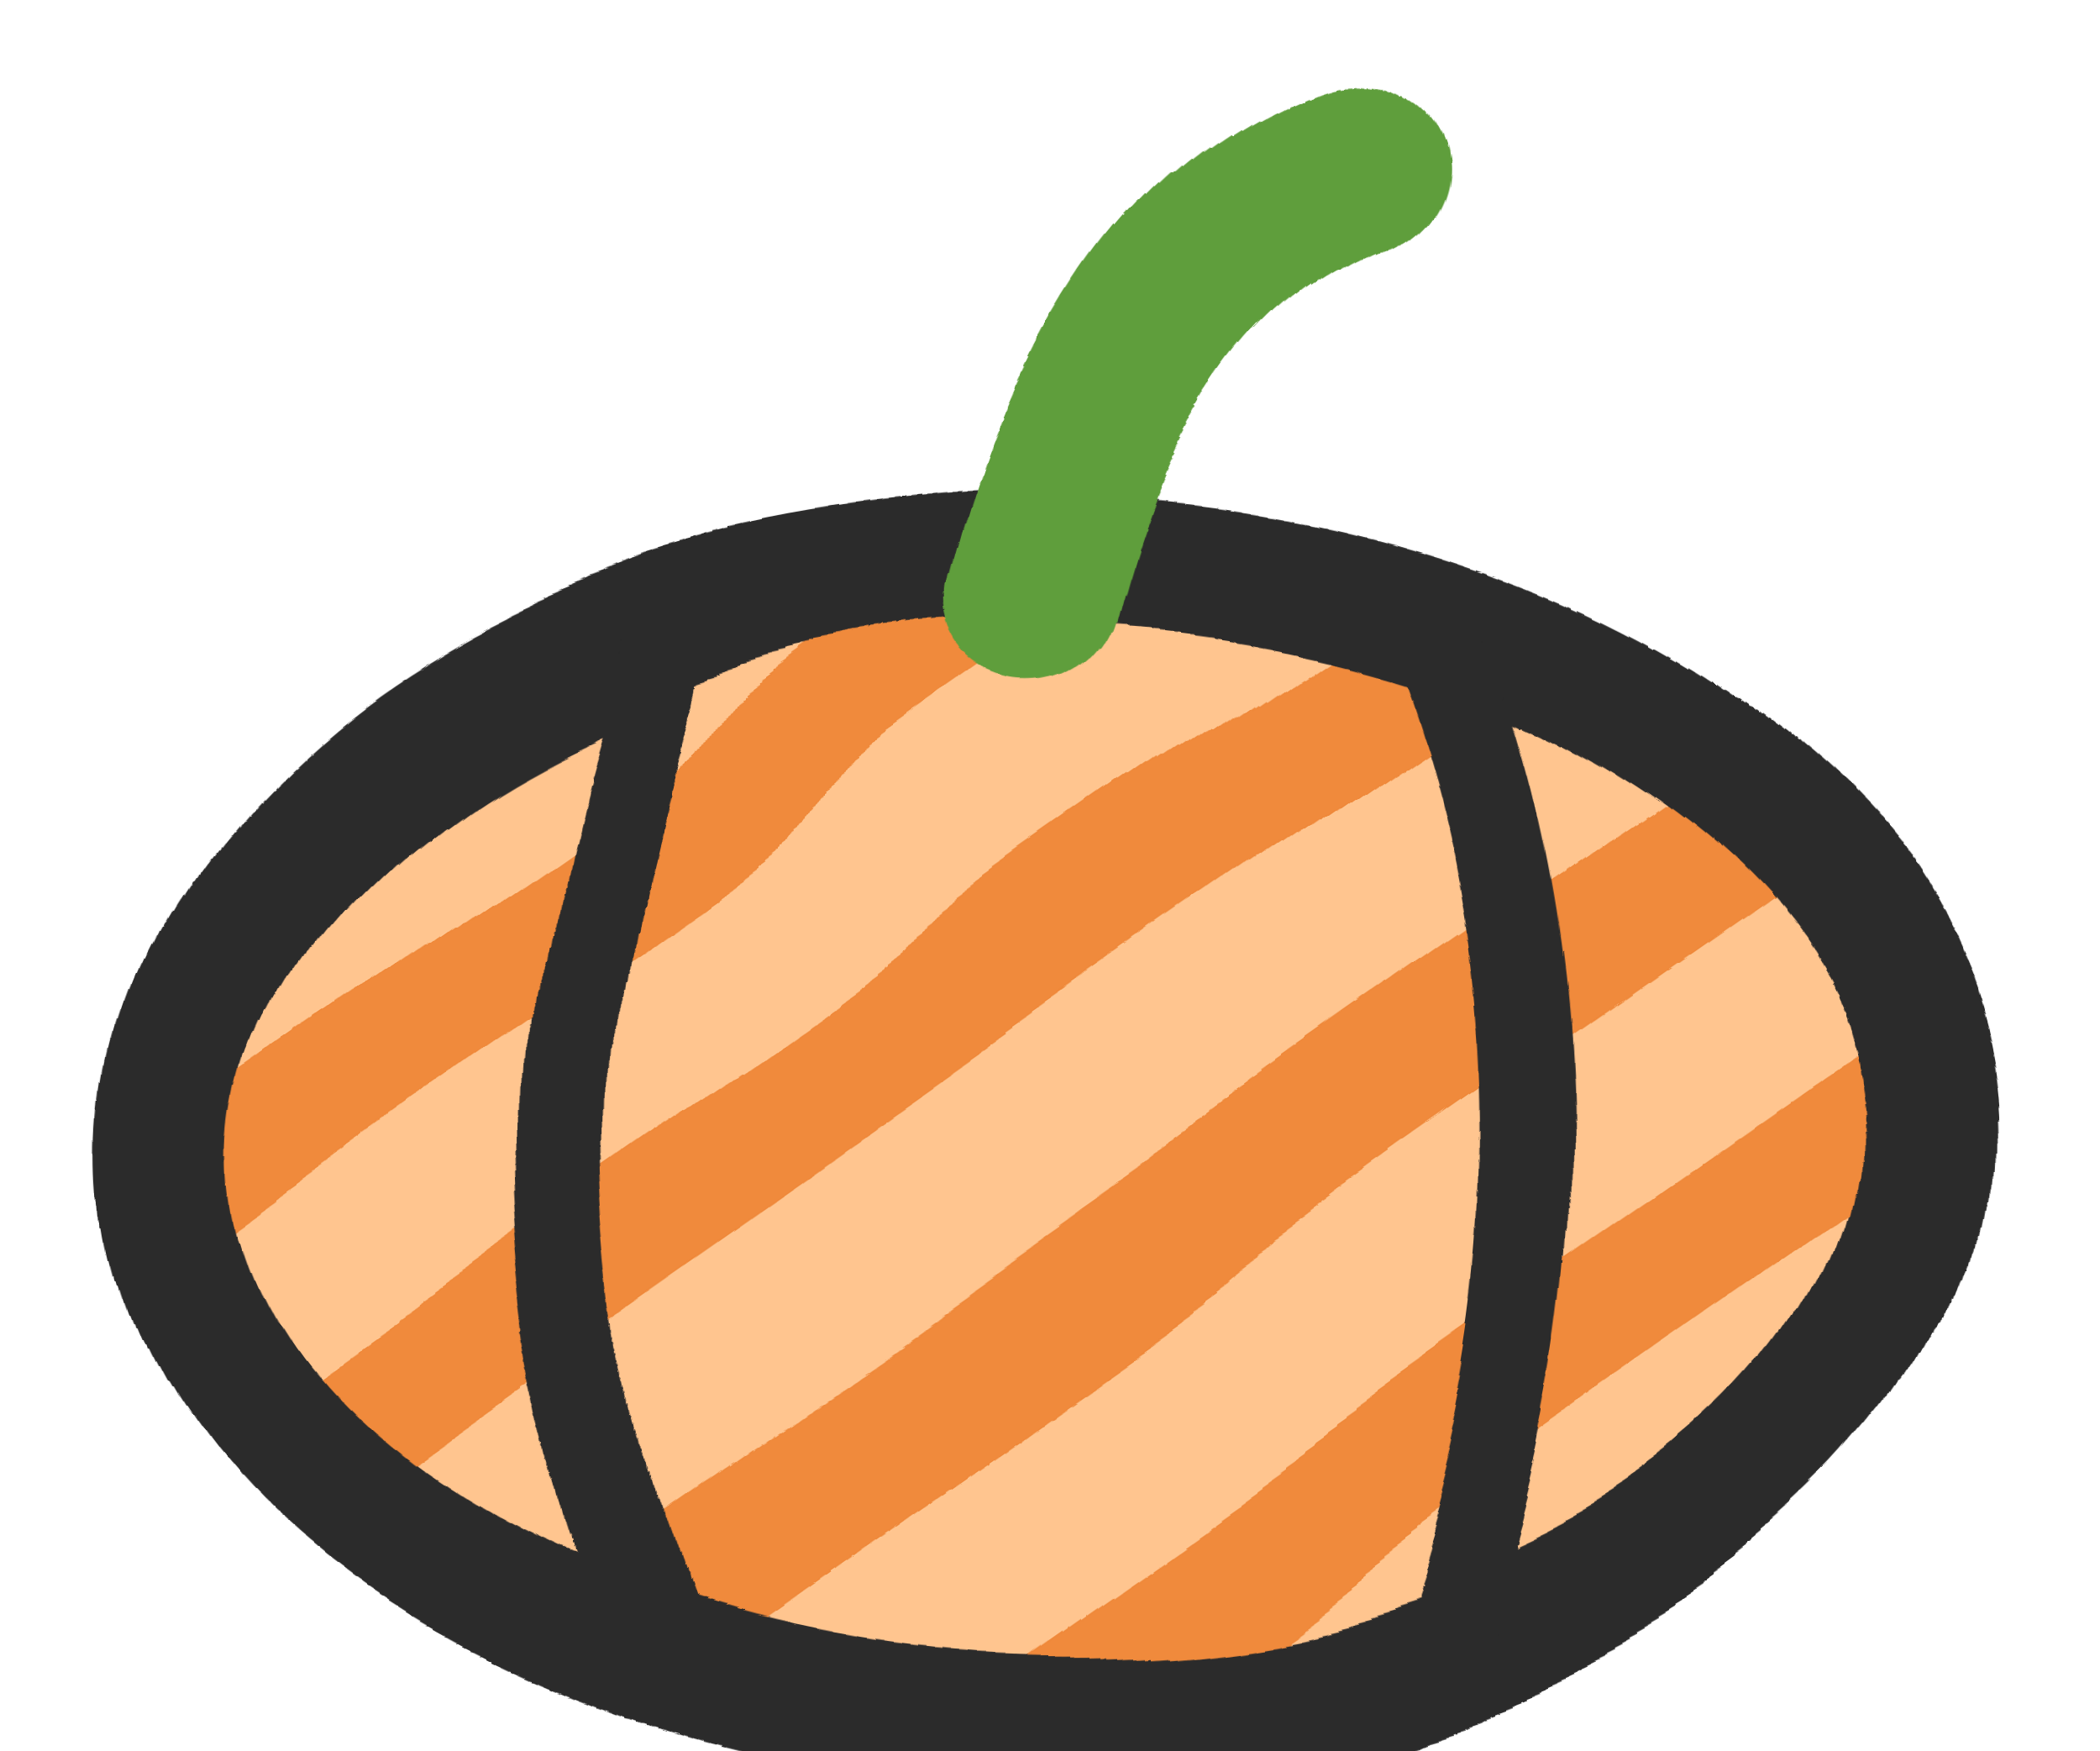
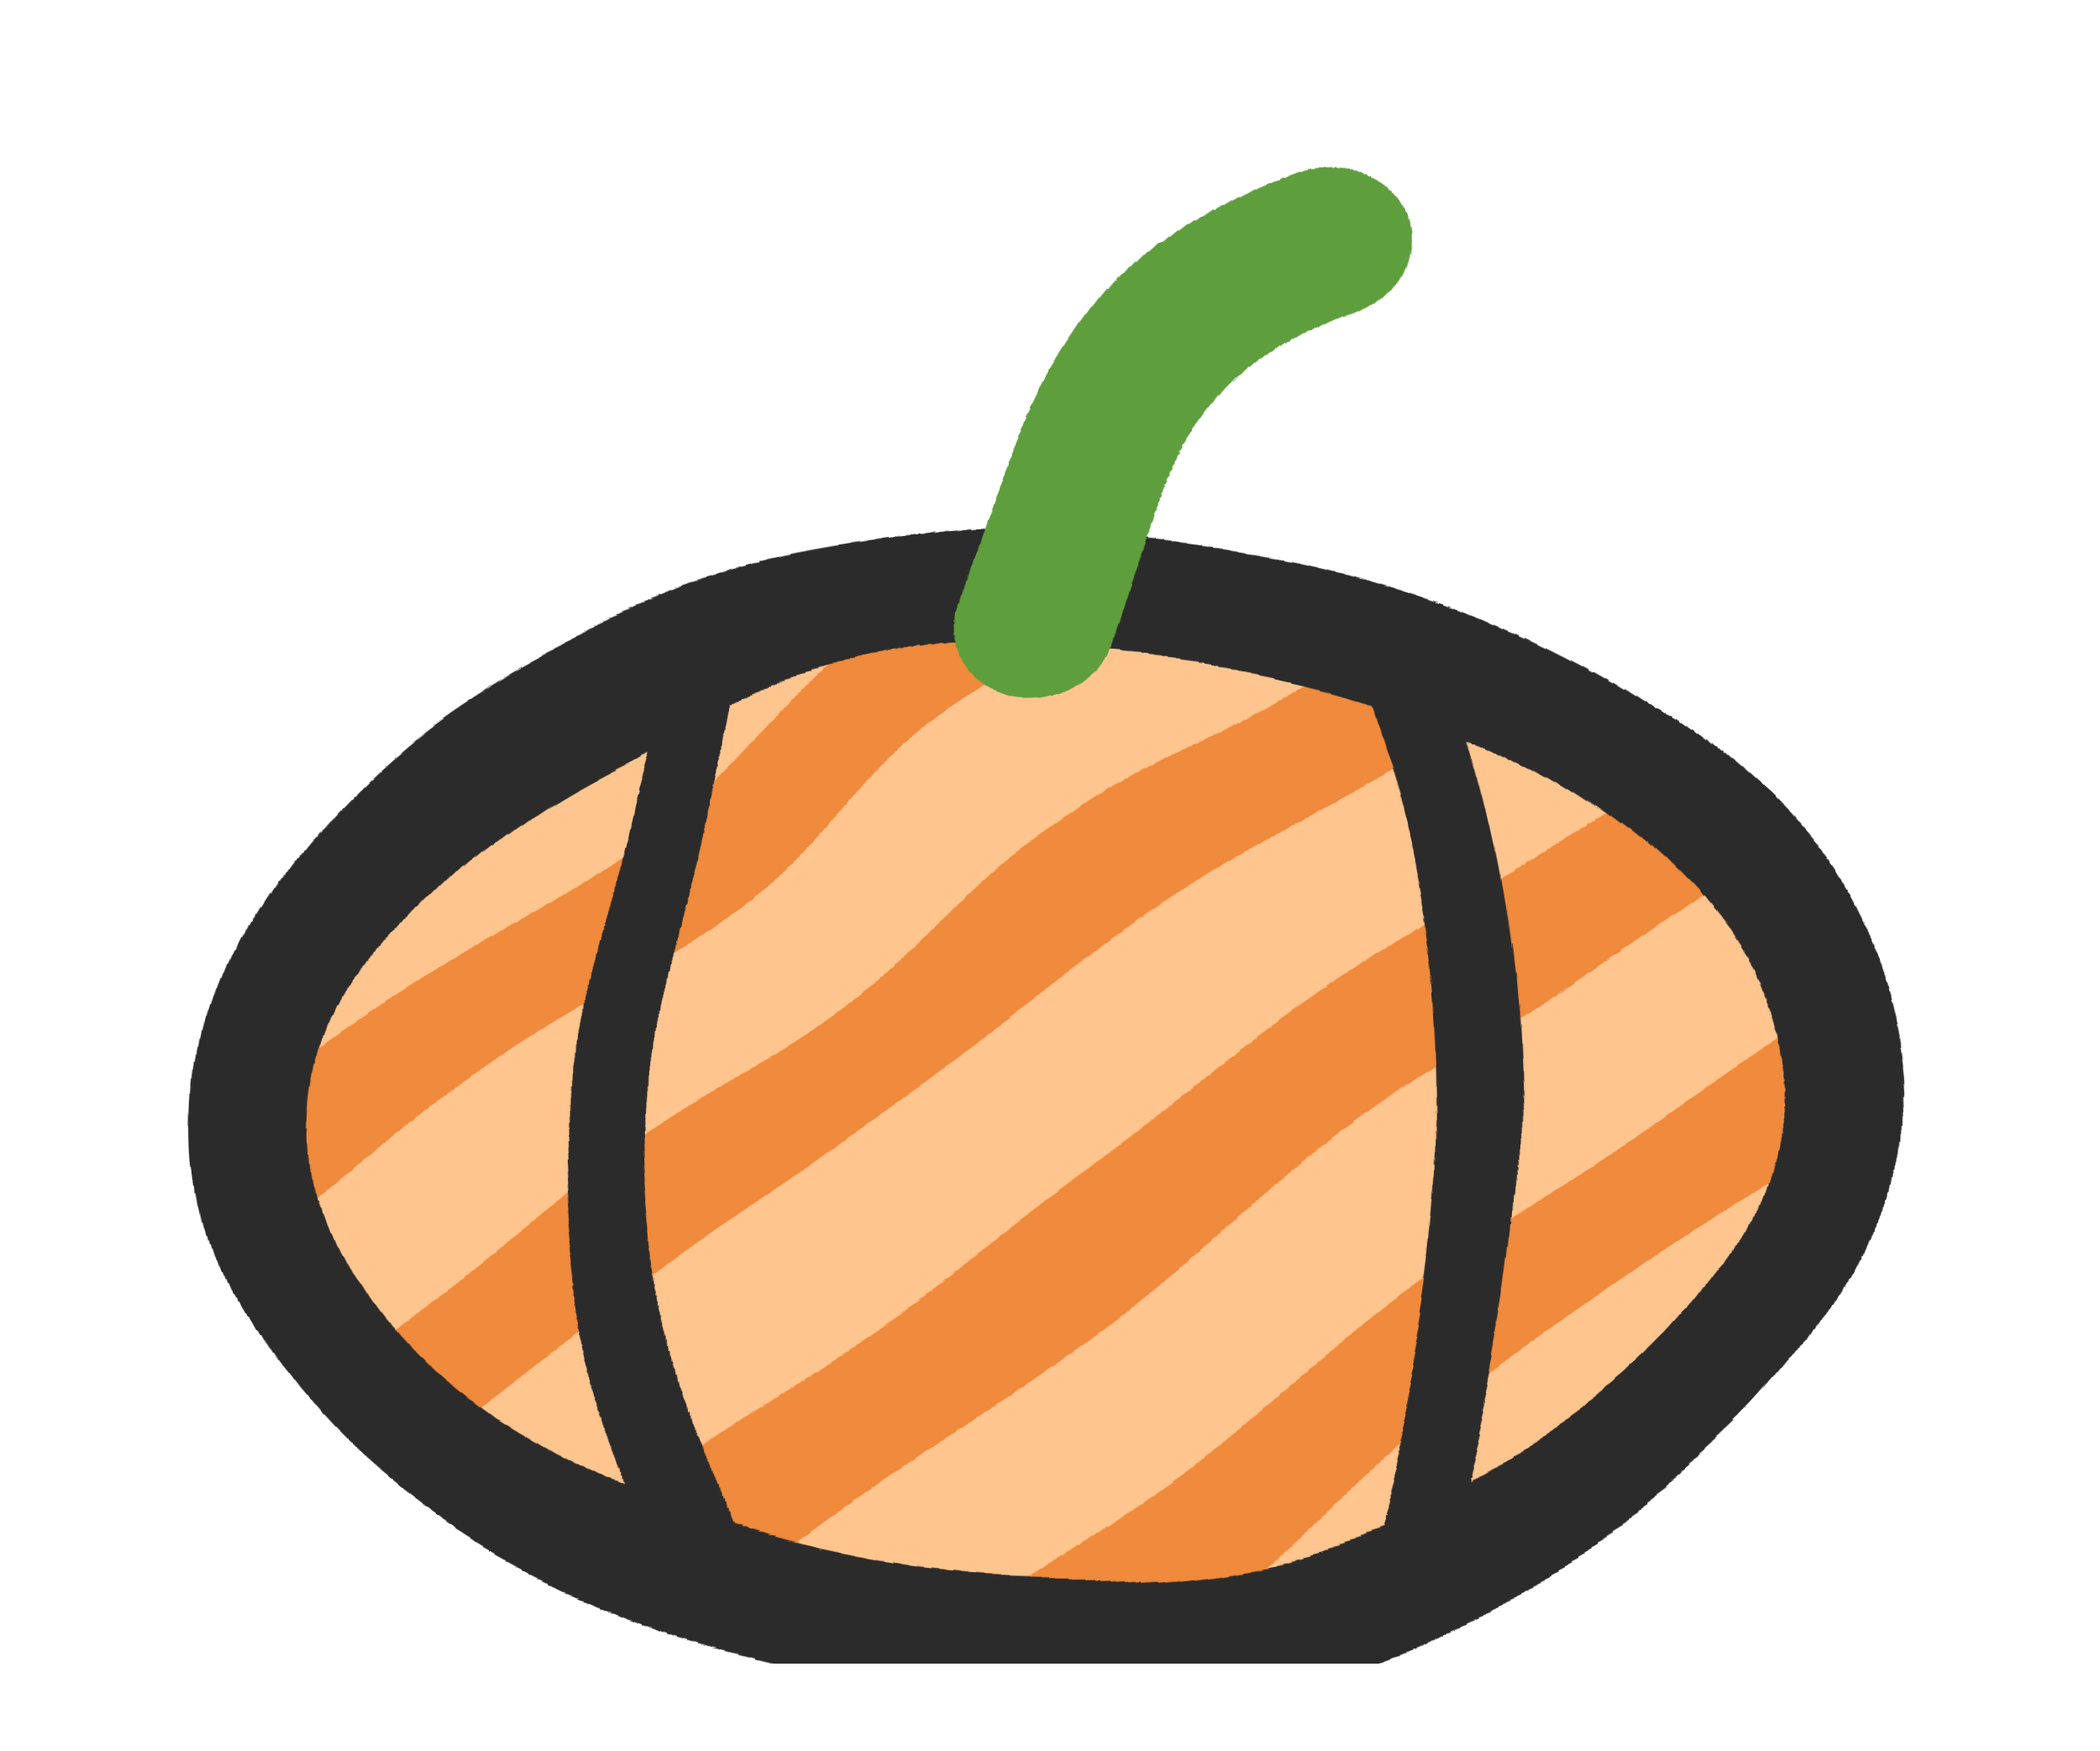
<svg xmlns="http://www.w3.org/2000/svg" width="48" height="40" viewBox="0 0 48 40">
  <defs>
    <filter id="titrek" filterUnits="userSpaceOnUse" x="0" y="0" width="100%" height="100%">
      <feTurbulence type="fractalNoise" baseFrequency="0.06" numOctaves="2" seed="307" result="g" />
      <feDisplacementMap in="SourceGraphic" in2="g" scale="2.5" xChannelSelector="R" yChannelSelector="G" />
    </filter>
    <pattern id="turuncu" width="7" height="7" patternUnits="userSpaceOnUse" patternTransform="rotate(-35)">
      <rect width="7" height="7" fill="#ffc58f" />
      <line x1="0" y1="3.5" x2="7" y2="3.5" stroke="#f08a3c" stroke-width="3" stroke-linecap="round" />
    </pattern>
  </defs>
-   <g filter="url(#titrek)" stroke="#2b2b2b" stroke-width="3" stroke-linecap="round" stroke-linejoin="round">
-     <ellipse cx="24" cy="26" rx="20" ry="13" fill="url(#turuncu)" stroke-width="3" />
-     <path d="M15 15 q-4 11 0 22 M33 15 q4 11 0 22" fill="none" stroke-width="2" />
-     <path d="M24 14 q2 -8 7 -10" fill="none" stroke="#5f9e3c" stroke-width="4" />
+   <g transform="translate(2.4 2.0) scale(0.9)">
+     <g filter="url(#titrek)" stroke="#2b2b2b" stroke-width="3" stroke-linecap="round" stroke-linejoin="round">
+       <ellipse cx="24" cy="26" rx="20" ry="13" fill="url(#turuncu)" stroke-width="3" />
+       <path d="M15 15 q-4 11 0 22 M33 15 q4 11 0 22" fill="none" stroke-width="2" />
+       <path d="M24 14 q2 -8 7 -10" fill="none" stroke="#5f9e3c" stroke-width="4" />
+     </g>
  </g>
</svg>
